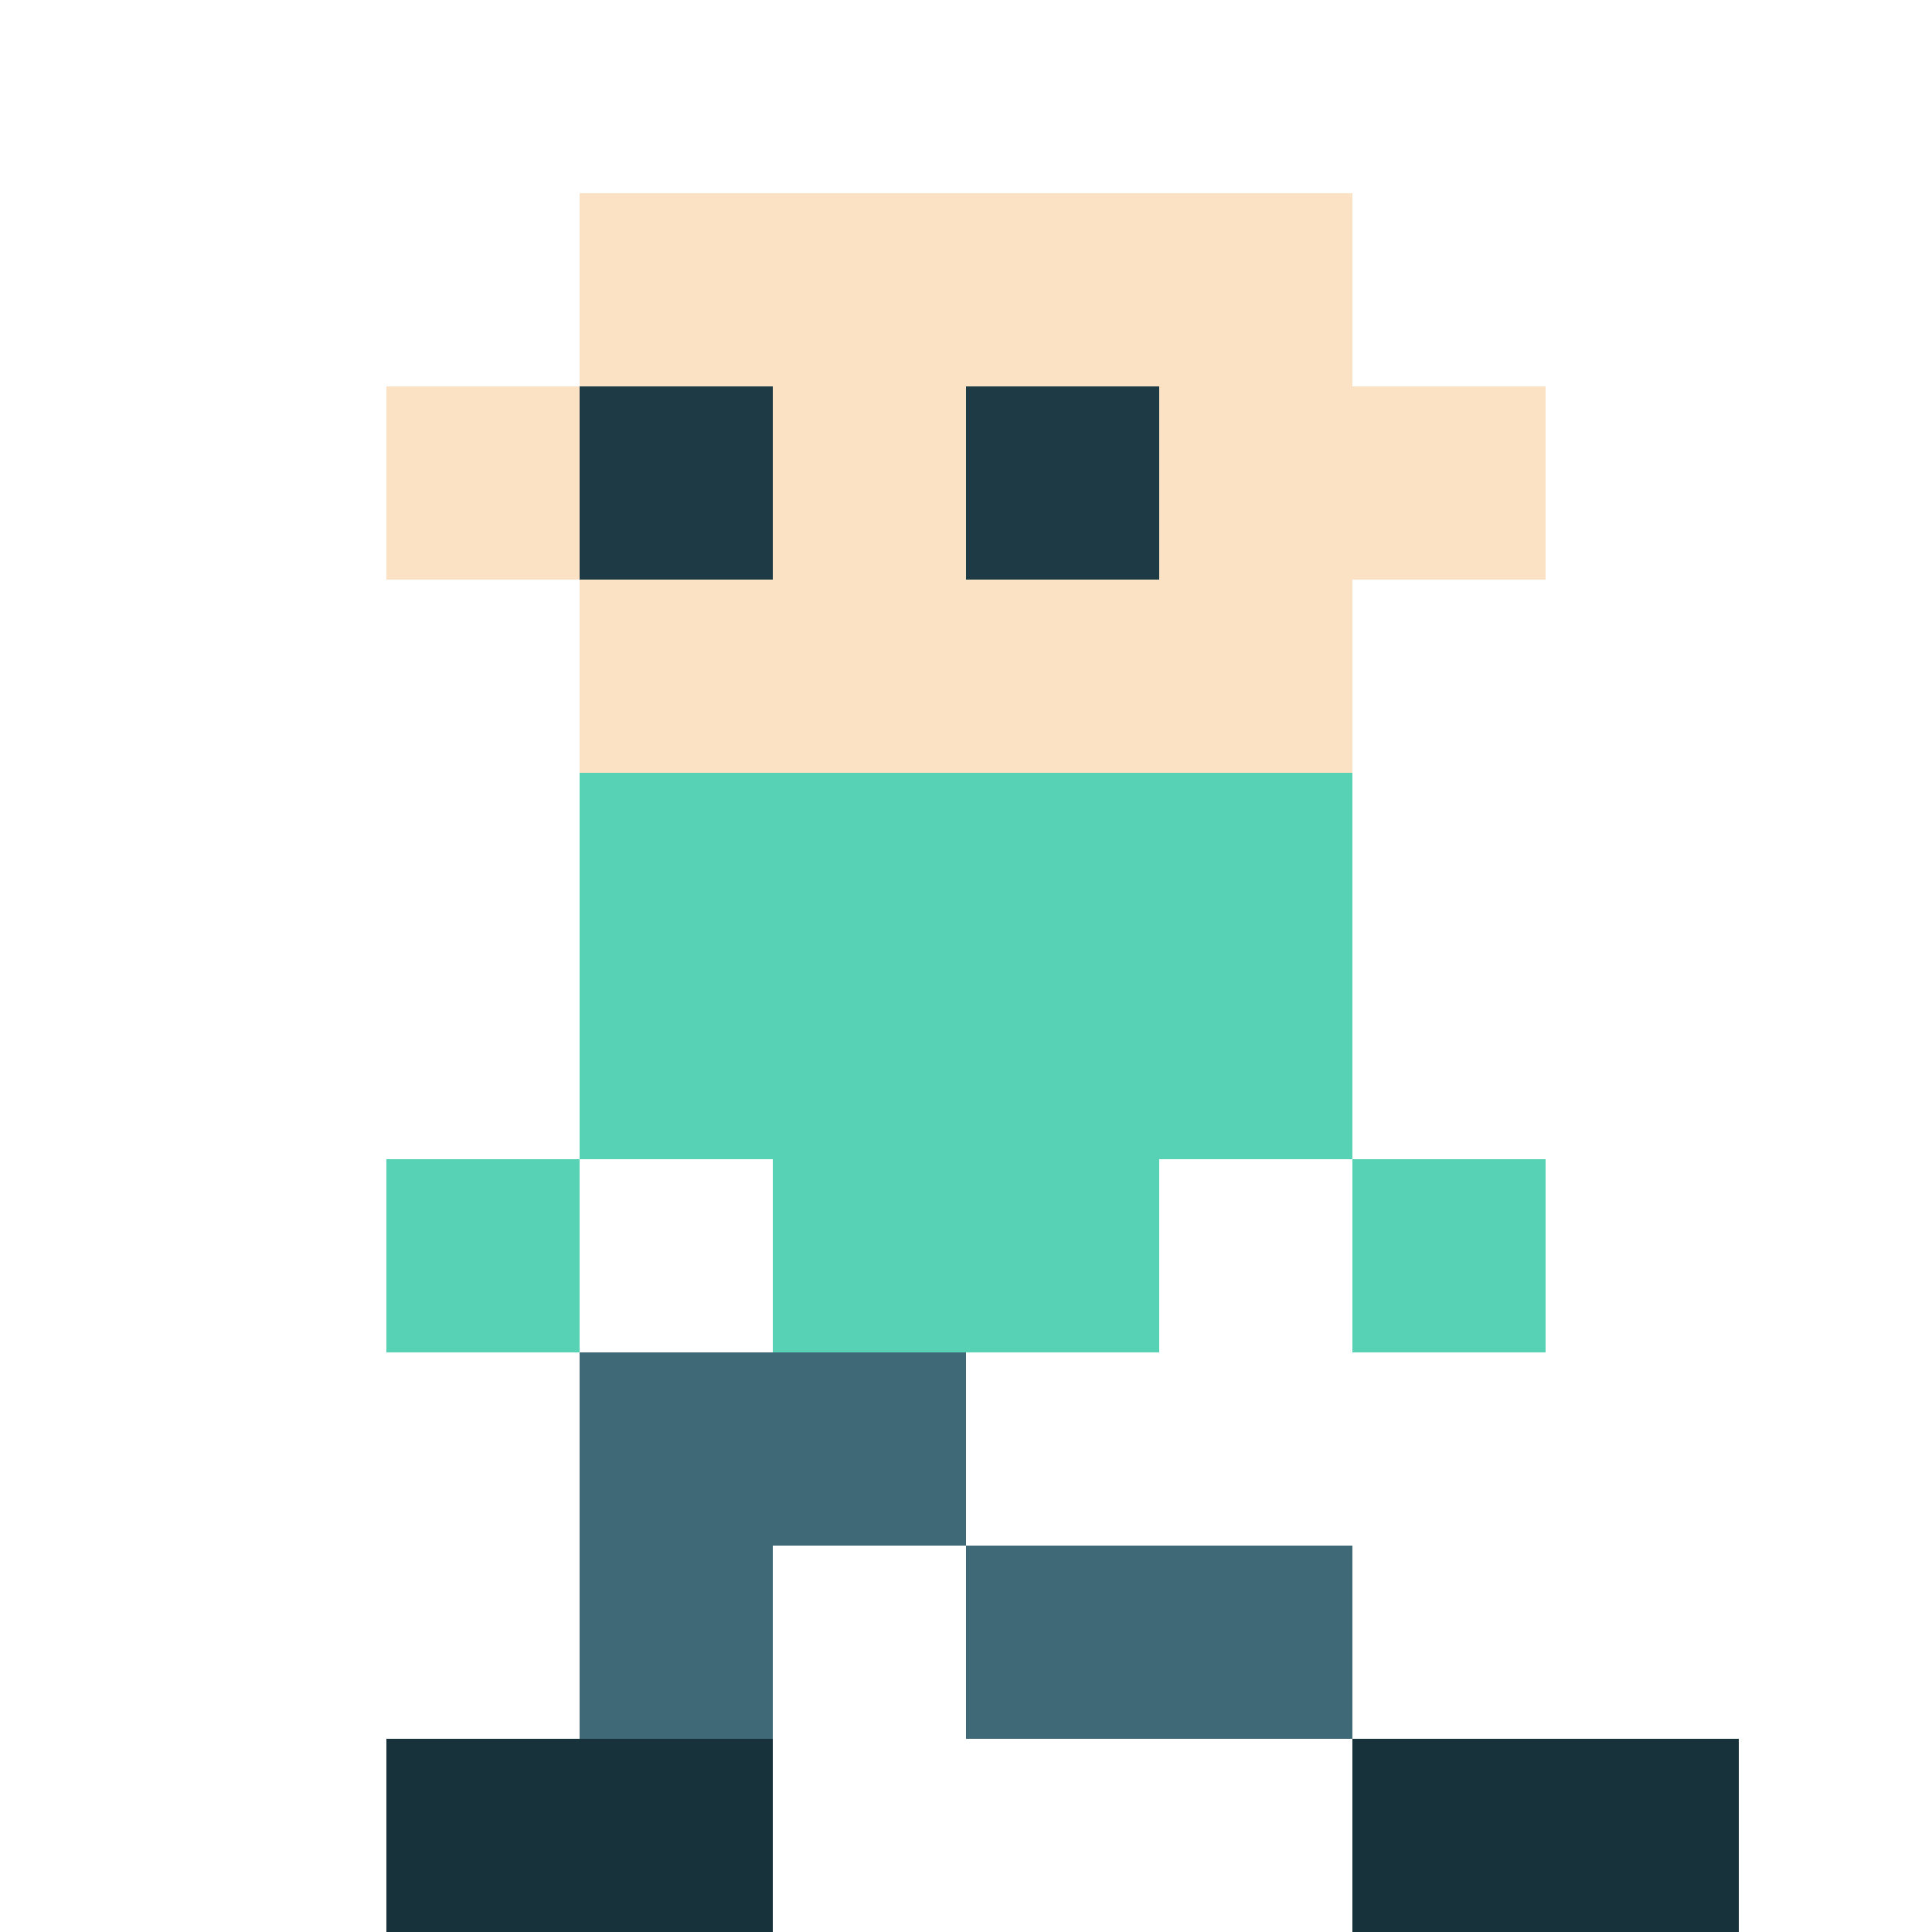
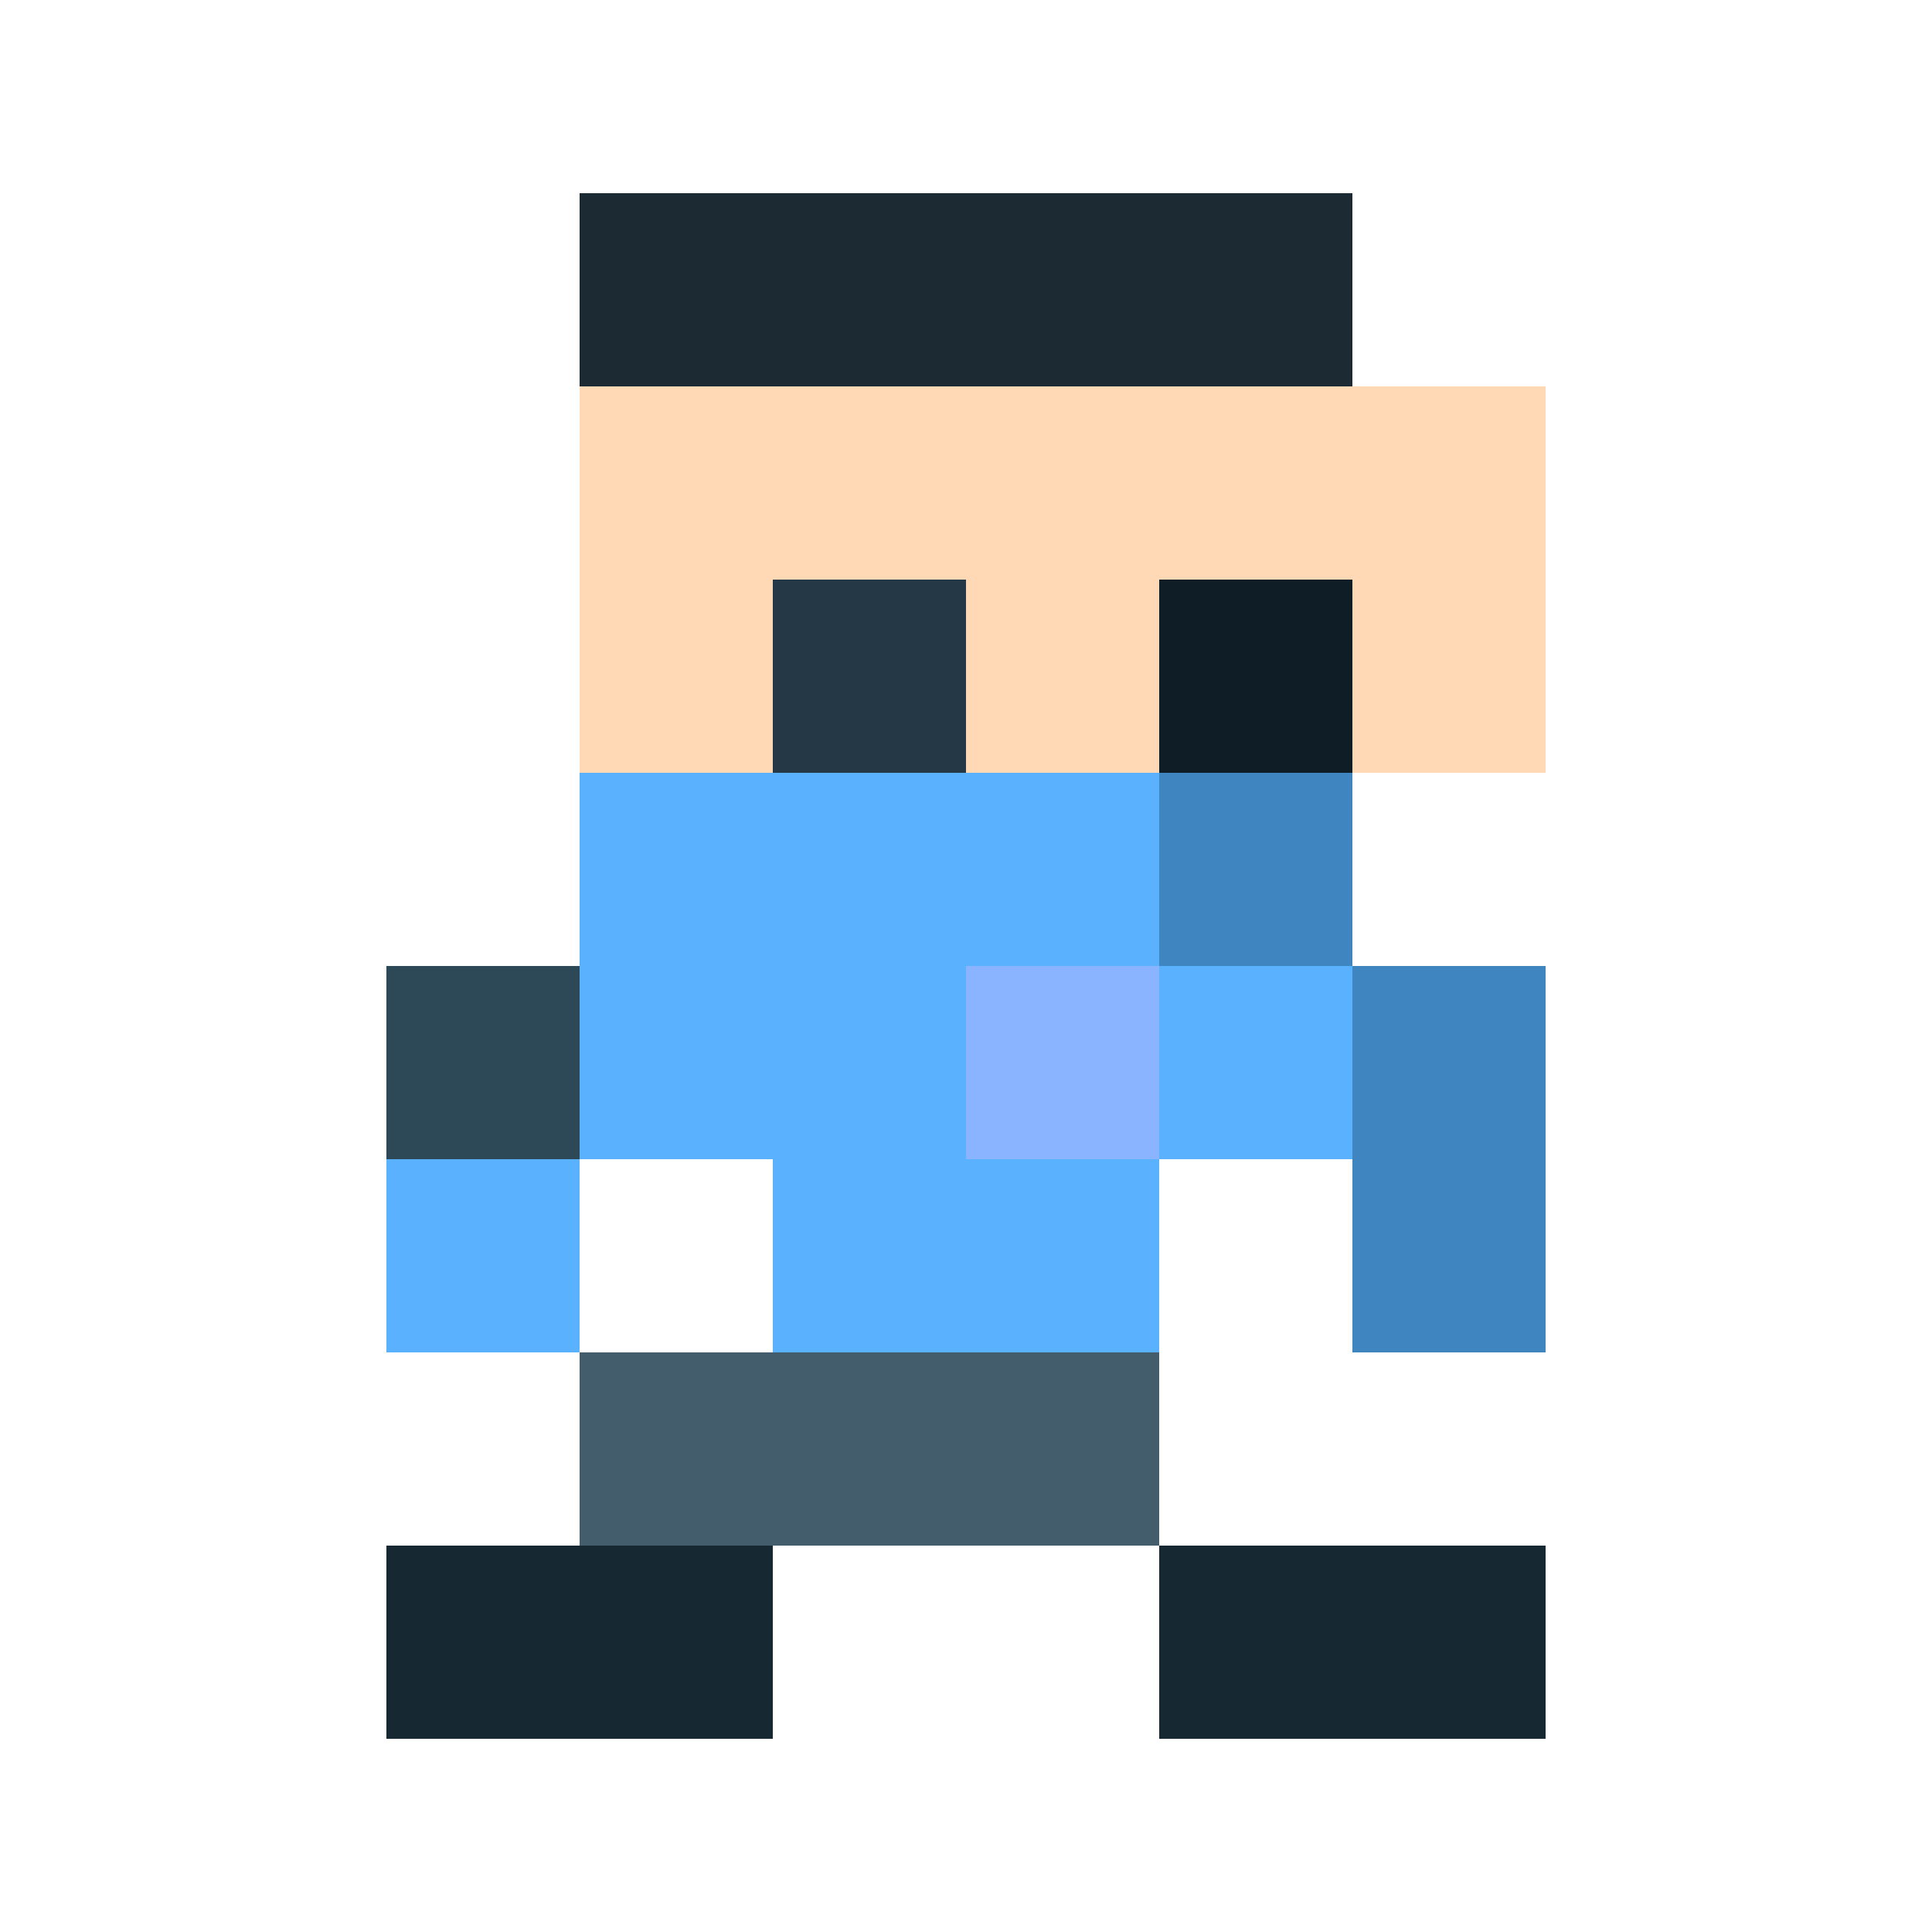
- <svg xmlns="http://www.w3.org/2000/svg" width="100%" height="100%" viewBox="0 0 40 40">
-   <rect x="12" y="4" width="4" height="4" fill="#fce2c4" />
-   <rect x="16" y="4" width="4" height="4" fill="#fce2c4" />
-   <rect x="20" y="4" width="4" height="4" fill="#fce2c4" />
-   <rect x="24" y="4" width="4" height="4" fill="#fce2c4" />
-   <rect x="8" y="8" width="4" height="4" fill="#fce2c4" />
-   <rect x="12" y="8" width="4" height="4" fill="#1e3a44" />
-   <rect x="16" y="8" width="4" height="4" fill="#fce2c4" />
-   <rect x="20" y="8" width="4" height="4" fill="#1e3a44" />
-   <rect x="24" y="8" width="4" height="4" fill="#fce2c4" />
-   <rect x="28" y="8" width="4" height="4" fill="#fce2c4" />
-   <rect x="12" y="12" width="4" height="4" fill="#fce2c4" />
-   <rect x="16" y="12" width="4" height="4" fill="#fce2c4" />
-   <rect x="20" y="12" width="4" height="4" fill="#fce2c4" />
-   <rect x="24" y="12" width="4" height="4" fill="#fce2c4" />
-   <rect x="12" y="16" width="4" height="4" fill="#57d2b5" />
-   <rect x="16" y="16" width="4" height="4" fill="#57d2b5" />
-   <rect x="20" y="16" width="4" height="4" fill="#57d2b5" />
-   <rect x="24" y="16" width="4" height="4" fill="#57d2b5" />
-   <rect x="12" y="20" width="4" height="4" fill="#57d2b5" />
-   <rect x="16" y="20" width="4" height="4" fill="#57d2b5" />
-   <rect x="20" y="20" width="4" height="4" fill="#57d2b5" />
-   <rect x="24" y="20" width="4" height="4" fill="#57d2b5" />
-   <rect x="8" y="24" width="4" height="4" fill="#57d2b5" />
-   <rect x="16" y="24" width="4" height="4" fill="#57d2b5" />
-   <rect x="20" y="24" width="4" height="4" fill="#57d2b5" />
-   <rect x="28" y="24" width="4" height="4" fill="#57d2b5" />
-   <rect x="12" y="28" width="4" height="4" fill="#406977" />
-   <rect x="16" y="28" width="4" height="4" fill="#406977" />
-   <rect x="12" y="32" width="4" height="4" fill="#406977" />
-   <rect x="20" y="32" width="4" height="4" fill="#406977" />
-   <rect x="24" y="32" width="4" height="4" fill="#406977" />
-   <rect x="8" y="36" width="4" height="4" fill="#17323b" />
-   <rect x="12" y="36" width="4" height="4" fill="#17323b" />
-   <rect x="28" y="36" width="4" height="4" fill="#17323b" />
-   <rect x="32" y="36" width="4" height="4" fill="#17323b" />
+ <svg xmlns="http://www.w3.org/2000/svg" viewBox="0 0 40 40" width="100%" height="100%" shape-rendering="crispEdges" preserveAspectRatio="xMidYMid meet">
+   <rect x="12" y="4" width="4" height="4" fill="#1b2a33" />
+   <rect x="16" y="4" width="4" height="4" fill="#1b2a33" />
+   <rect x="20" y="4" width="4" height="4" fill="#1b2a33" />
+   <rect x="24" y="4" width="4" height="4" fill="#1b2a33" />
+   <rect x="12" y="8" width="4" height="4" fill="#ffd8b5" />
+   <rect x="16" y="8" width="4" height="4" fill="#ffd8b5" />
+   <rect x="20" y="8" width="4" height="4" fill="#ffd8b5" />
+   <rect x="24" y="8" width="4" height="4" fill="#ffd8b5" />
+   <rect x="28" y="8" width="4" height="4" fill="#ffd8b5" />
+   <rect x="12" y="12" width="4" height="4" fill="#ffd8b5" />
+   <rect x="16" y="12" width="4" height="4" fill="#243945" />
+   <rect x="20" y="12" width="4" height="4" fill="#ffd8b5" />
+   <rect x="24" y="12" width="4" height="4" fill="#0f1e26" />
+   <rect x="28" y="12" width="4" height="4" fill="#ffd8b5" />
+   <rect x="12" y="16" width="4" height="4" fill="#5ab2ff" />
+   <rect x="16" y="16" width="4" height="4" fill="#5ab2ff" />
+   <rect x="20" y="16" width="4" height="4" fill="#5ab2ff" />
+   <rect x="24" y="16" width="4" height="4" fill="#3f86c1" />
+   <rect x="8" y="20" width="4" height="4" fill="#2d4856" />
+   <rect x="12" y="20" width="4" height="4" fill="#5ab2ff" />
+   <rect x="16" y="20" width="4" height="4" fill="#5ab2ff" />
+   <rect x="20" y="20" width="4" height="4" fill="#8ab4ff" />
+   <rect x="24" y="20" width="4" height="4" fill="#5ab2ff" />
+   <rect x="28" y="20" width="4" height="4" fill="#3f86c1" />
+   <rect x="8" y="24" width="4" height="4" fill="#5ab2ff" />
+   <rect x="16" y="24" width="4" height="4" fill="#5ab2ff" />
+   <rect x="20" y="24" width="4" height="4" fill="#5ab2ff" />
+   <rect x="28" y="24" width="4" height="4" fill="#3f86c1" />
+   <rect x="12" y="28" width="4" height="4" fill="#445d6c" />
+   <rect x="16" y="28" width="4" height="4" fill="#445d6c" />
+   <rect x="20" y="28" width="4" height="4" fill="#445d6c" />
+   <rect x="8" y="32" width="4" height="4" fill="#162933" />
+   <rect x="12" y="32" width="4" height="4" fill="#162933" />
+   <rect x="24" y="32" width="4" height="4" fill="#162933" />
+   <rect x="28" y="32" width="4" height="4" fill="#162933" />
</svg>
